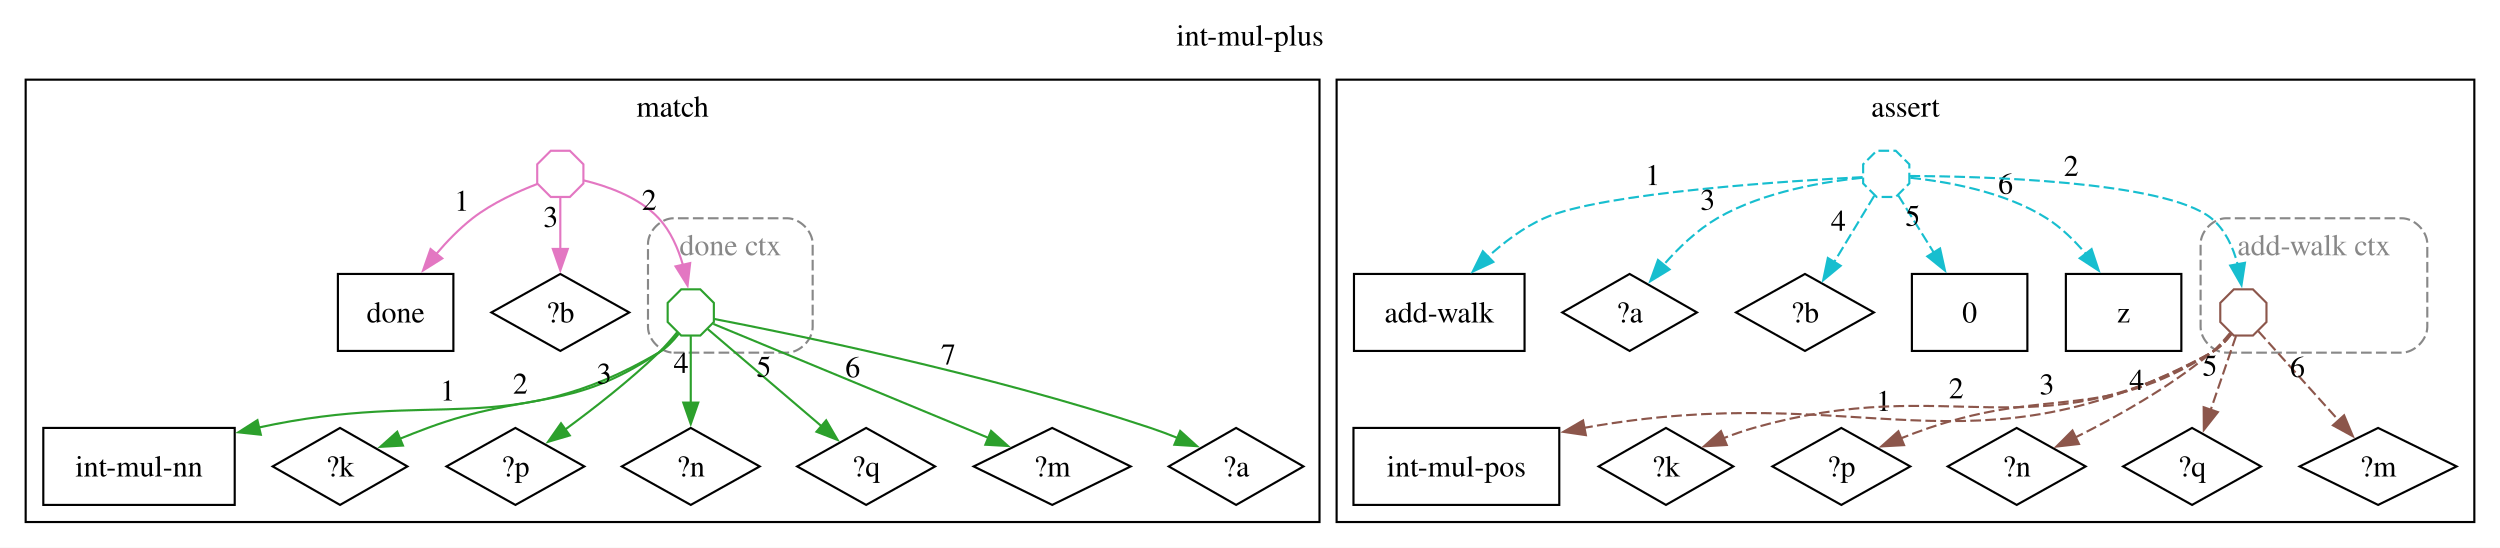
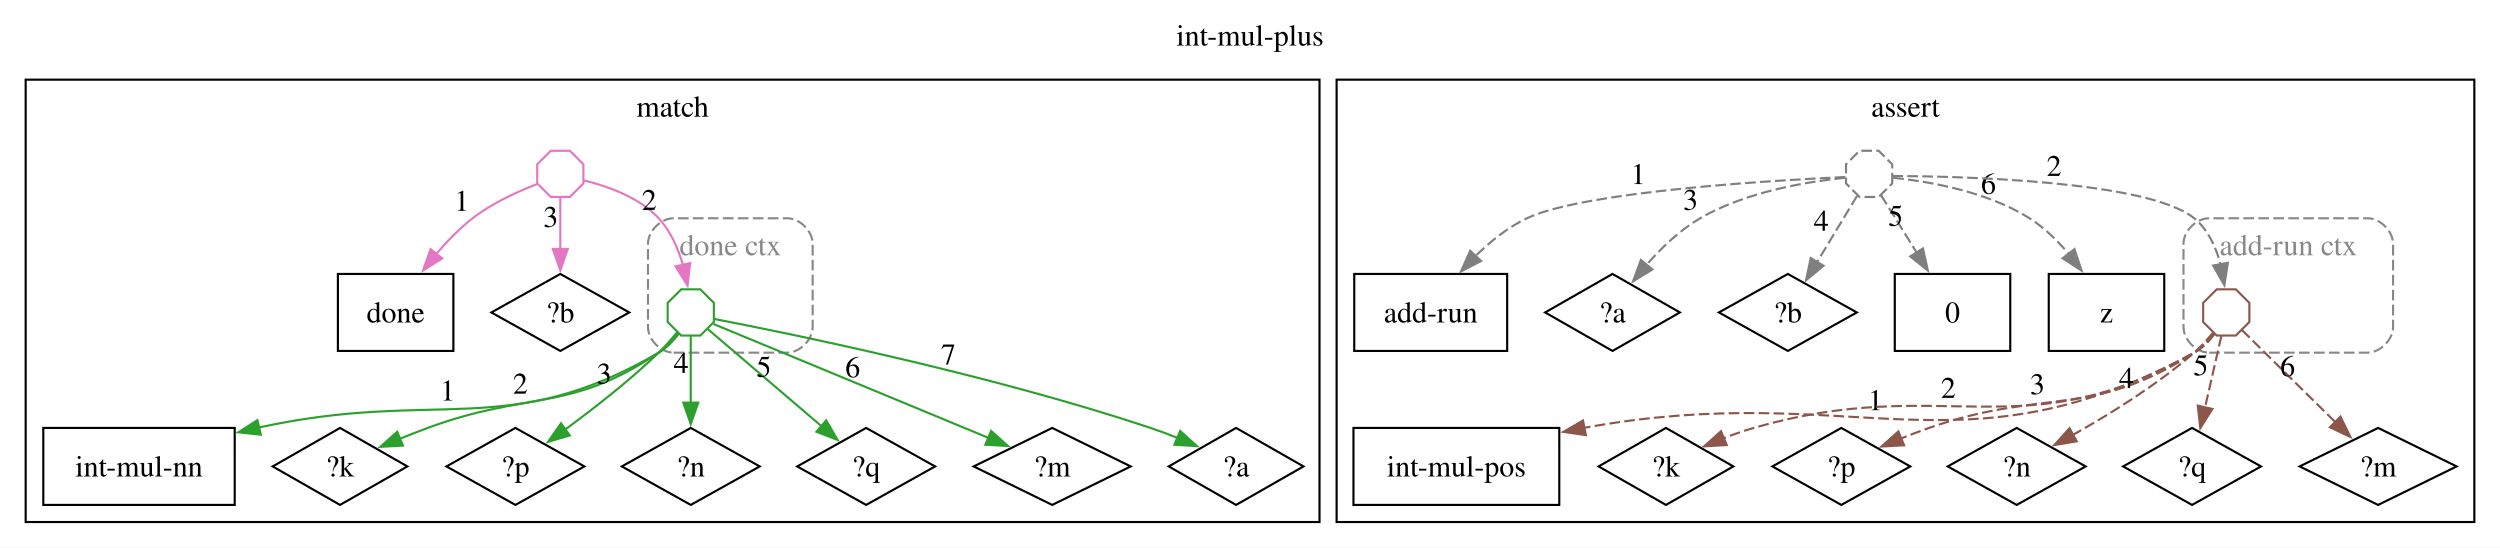
<svg xmlns="http://www.w3.org/2000/svg" width="1169pt" height="256pt" viewBox="0.00 0.00 1169.00 256.00">
  <g id="graph0" class="graph" transform="scale(1 1) rotate(0) translate(4 252.1)">
    <polygon fill="white" stroke="none" points="-4,4 -4,-252.1 1165,-252.1 1165,4 -4,4" />
    <text xml:space="preserve" text-anchor="middle" x="580.5" y="-230.8" font-family="Times,serif" font-size="14.00">int-mul-plus</text>
    <g id="clust1" class="cluster">
      <polygon fill="none" stroke="black" points="8,-8 8,-214.85 613,-214.85 613,-8 8,-8" />
      <text xml:space="preserve" text-anchor="middle" x="310.5" y="-197.55" font-family="Times,serif" font-size="14.00">match</text>
    </g>
    <g id="clust2" class="cluster">
      <path fill="none" stroke="#888888" stroke-dasharray="5,2" d="M311,-87.2C311,-87.2 364,-87.2 364,-87.2 370,-87.2 376,-93.2 376,-99.2 376,-99.2 376,-138.05 376,-138.05 376,-144.05 370,-150.05 364,-150.05 364,-150.05 311,-150.05 311,-150.05 305,-150.05 299,-144.05 299,-138.05 299,-138.05 299,-99.2 299,-99.2 299,-93.2 305,-87.2 311,-87.2" />
      <text xml:space="preserve" text-anchor="middle" x="337.5" y="-132.75" font-family="Times,serif" font-size="14.00" fill="#888888">done ctx</text>
    </g>
    <g id="clust3" class="cluster">
      <polygon fill="none" stroke="black" points="621,-8 621,-214.85 1153,-214.85 1153,-8 621,-8" />
      <text xml:space="preserve" text-anchor="middle" x="887" y="-197.55" font-family="Times,serif" font-size="14.00">assert</text>
    </g>
    <g id="clust4" class="cluster">
-       <path fill="none" stroke="#888888" stroke-dasharray="5,2" d="M1037,-87.2C1037,-87.2 1119,-87.2 1119,-87.2 1125,-87.2 1131,-93.2 1131,-99.2 1131,-99.2 1131,-138.05 1131,-138.05 1131,-144.05 1125,-150.05 1119,-150.05 1119,-150.05 1037,-150.05 1037,-150.05 1031,-150.05 1025,-144.05 1025,-138.05 1025,-138.05 1025,-99.2 1025,-99.2 1025,-93.2 1031,-87.2 1037,-87.2" />
-       <text xml:space="preserve" text-anchor="middle" x="1078" y="-132.75" font-family="Times,serif" font-size="14.00" fill="#888888">add-walk ctx</text>
+       <path fill="none" stroke="#888888" stroke-dasharray="5,2" d="M1029,-87.2C1029,-87.2 1103,-87.2 1103,-87.2 1109,-87.2 1115,-93.2 1115,-99.2 1115,-99.2 1115,-138.05 1115,-138.05 1115,-144.05 1109,-150.05 1103,-150.05 1103,-150.05 1029,-150.05 1029,-150.05 1023,-150.05 1017,-144.05 1017,-138.05 1017,-138.05 1017,-99.2 1017,-99.2 1017,-93.2 1023,-87.2 1029,-87.2" />
+       <text xml:space="preserve" text-anchor="middle" x="1066" y="-132.75" font-family="Times,serif" font-size="14.00" fill="#888888">add-run ctx</text>
    </g>
    <g id="node1" class="node">
      <polygon fill="none" stroke="black" points="208,-124 154,-124 154,-88 208,-88 208,-124" />
      <text xml:space="preserve" text-anchor="middle" x="181" y="-101.33" font-family="Times,serif" font-size="14.00">done</text>
    </g>
    <g id="node2" class="node">
      <polygon fill="none" stroke="black" points="105.75,-52 16.25,-52 16.25,-16 105.75,-16 105.75,-52" />
      <text xml:space="preserve" text-anchor="middle" x="61" y="-29.32" font-family="Times,serif" font-size="14.00">int-mul-nn</text>
    </g>
    <g id="node3" class="node">
      <polygon fill="none" stroke="black" points="155,-52 123.5,-34 155,-16 186.5,-34 155,-52" />
      <text xml:space="preserve" text-anchor="middle" x="155" y="-29.32" font-family="Times,serif" font-size="14.00">?k</text>
    </g>
    <g id="node4" class="node">
      <polygon fill="none" stroke="black" points="237,-52 204.76,-34 237,-16 269.24,-34 237,-52" />
      <text xml:space="preserve" text-anchor="middle" x="237" y="-29.32" font-family="Times,serif" font-size="14.00">?p</text>
    </g>
    <g id="node5" class="node">
      <polygon fill="none" stroke="black" points="319,-52 286.76,-34 319,-16 351.24,-34 319,-52" />
      <text xml:space="preserve" text-anchor="middle" x="319" y="-29.32" font-family="Times,serif" font-size="14.00">?n</text>
    </g>
    <g id="node6" class="node">
      <polygon fill="none" stroke="black" points="401,-52 368.76,-34 401,-16 433.24,-34 401,-52" />
      <text xml:space="preserve" text-anchor="middle" x="401" y="-29.32" font-family="Times,serif" font-size="14.00">?q</text>
    </g>
    <g id="node7" class="node">
      <polygon fill="none" stroke="black" points="488,-52 451.29,-34 488,-16 524.71,-34 488,-52" />
      <text xml:space="preserve" text-anchor="middle" x="488" y="-29.32" font-family="Times,serif" font-size="14.00">?m</text>
    </g>
    <g id="node8" class="node">
      <polygon fill="none" stroke="black" points="574,-52 542.5,-34 574,-16 605.5,-34 574,-52" />
      <text xml:space="preserve" text-anchor="middle" x="574" y="-29.32" font-family="Times,serif" font-size="14.00">?a</text>
    </g>
    <g id="node9" class="node">
      <polygon fill="none" stroke="black" points="258,-124 225.76,-106 258,-88 290.24,-106 258,-124" />
      <text xml:space="preserve" text-anchor="middle" x="258" y="-101.33" font-family="Times,serif" font-size="14.00">?b</text>
    </g>
    <g id="node10" class="node">
      <polygon fill="none" stroke="#2ca02c" points="329.8,-101.53 329.8,-110.47 323.47,-116.8 314.53,-116.8 308.2,-110.47 308.2,-101.53 314.53,-95.2 323.47,-95.2 329.8,-101.53" />
    </g>
    <g id="edge4" class="edge">
      <path fill="none" stroke="#2ca02c" d="M313.26,-95.86C310.79,-92.65 307.63,-89.32 304,-87.2 233.19,-45.96 200.62,-70.47 116.98,-52.19" />
      <polygon fill="#2ca02c" stroke="#2ca02c" points="117.97,-48.83 107.44,-49.95 116.37,-55.64 117.97,-48.83" />
      <text xml:space="preserve" text-anchor="middle" x="205.31" y="-64.81" font-family="Times,serif" font-size="14.00">1</text>
    </g>
    <g id="edge5" class="edge">
      <path fill="none" stroke="#2ca02c" d="M313.1,-96.11C310.61,-92.93 307.49,-89.55 304,-87.2 262.13,-58.99 243.35,-69.5 196,-52 191.73,-50.42 187.25,-48.67 182.88,-46.9" />
      <polygon fill="#2ca02c" stroke="#2ca02c" points="184.42,-43.75 173.84,-43.16 181.74,-50.22 184.42,-43.75" />
      <text xml:space="preserve" text-anchor="middle" x="239.29" y="-68.02" font-family="Times,serif" font-size="14.00">2</text>
    </g>
    <g id="edge6" class="edge">
      <path fill="none" stroke="#2ca02c" d="M312.62,-96.71C310.07,-93.6 307.03,-90.11 304,-87.2 290.32,-74.04 273.45,-60.91 260.07,-51.11" />
      <polygon fill="#2ca02c" stroke="#2ca02c" points="262.42,-48.49 252.26,-45.5 258.33,-54.18 262.42,-48.49" />
      <text xml:space="preserve" text-anchor="middle" x="278.49" y="-72.71" font-family="Times,serif" font-size="14.00">3</text>
    </g>
    <g id="edge7" class="edge">
      <path fill="none" stroke="#2ca02c" d="M319,-94.97C319,-86.81 319,-74.87 319,-63.78" />
      <polygon fill="#2ca02c" stroke="#2ca02c" points="322.5,-63.83 319,-53.83 315.5,-63.83 322.5,-63.83" />
      <text xml:space="preserve" text-anchor="middle" x="314.5" y="-77.71" font-family="Times,serif" font-size="14.00">4</text>
    </g>
    <g id="edge8" class="edge">
      <path fill="none" stroke="#2ca02c" d="M326.86,-98.29C339.08,-87.86 363.04,-67.41 380.42,-52.57" />
      <polygon fill="#2ca02c" stroke="#2ca02c" points="382.32,-55.54 387.66,-46.39 377.78,-50.22 382.32,-55.54" />
      <text xml:space="preserve" text-anchor="middle" x="353.17" y="-75.94" font-family="Times,serif" font-size="14.00">5</text>
    </g>
    <g id="edge9" class="edge">
      <path fill="none" stroke="#2ca02c" d="M329.57,-100.62C354.89,-90.13 419.76,-63.26 458.19,-47.35" />
      <polygon fill="#2ca02c" stroke="#2ca02c" points="459.43,-50.62 467.33,-43.56 456.75,-44.15 459.43,-50.62" />
      <text xml:space="preserve" text-anchor="middle" x="394.74" y="-75.71" font-family="Times,serif" font-size="14.00">6</text>
    </g>
    <g id="edge10" class="edge">
      <path fill="none" stroke="#2ca02c" d="M329.91,-102.95C361.8,-96.84 457.41,-77.53 534,-52 538.11,-50.63 542.38,-49.02 546.54,-47.35" />
      <polygon fill="#2ca02c" stroke="#2ca02c" points="547.86,-50.59 555.71,-43.48 545.13,-44.14 547.86,-50.59" />
      <text xml:space="preserve" text-anchor="middle" x="439.44" y="-81.74" font-family="Times,serif" font-size="14.00">7</text>
    </g>
    <g id="node11" class="node">
      <polygon fill="none" stroke="#e377c2" points="268.8,-166.33 268.8,-175.27 262.47,-181.6 253.53,-181.6 247.2,-175.27 247.2,-166.33 253.53,-160 262.47,-160 268.8,-166.33" />
    </g>
    <g id="edge1" class="edge">
      <path fill="none" stroke="#e377c2" d="M247.19,-166.06C238.49,-162.71 226.23,-157.23 217,-150.05 210.8,-145.22 204.94,-139.17 199.81,-133.13" />
      <polygon fill="#e377c2" stroke="#e377c2" points="202.8,-131.27 193.82,-125.64 197.33,-135.64 202.8,-131.27" />
      <text xml:space="preserve" text-anchor="middle" x="211.92" y="-153.54" font-family="Times,serif" font-size="14.00">1</text>
    </g>
    <g id="edge3" class="edge">
      <path fill="none" stroke="#e377c2" d="M258,-159.71C258,-153.13 258,-144.19 258,-135.54" />
      <polygon fill="#e377c2" stroke="#e377c2" points="261.5,-135.69 258,-125.69 254.5,-135.69 261.5,-135.69" />
      <text xml:space="preserve" text-anchor="middle" x="253.5" y="-145.99" font-family="Times,serif" font-size="14.00">3</text>
    </g>
    <g id="edge2" class="edge">
      <path fill="none" stroke="#e377c2" d="M268.95,-167.75C279.31,-165.26 294.64,-160.1 304,-150.05 309.6,-144.05 313.12,-135.84 315.33,-128.21" />
      <polygon fill="#e377c2" stroke="#e377c2" points="318.72,-129.08 317.5,-118.55 311.89,-127.54 318.72,-129.08" />
      <text xml:space="preserve" text-anchor="middle" x="299.57" y="-153.93" font-family="Times,serif" font-size="14.00">2</text>
    </g>
    <g id="node12" class="node">
-       <polygon fill="none" stroke="black" points="708.88,-124 629.12,-124 629.12,-88 708.88,-88 708.88,-124" />
-       <text xml:space="preserve" text-anchor="middle" x="669" y="-101.33" font-family="Times,serif" font-size="14.00">add-walk</text>
+       <polygon fill="none" stroke="black" points="700.75,-124 629.25,-124 629.25,-88 700.75,-88 700.75,-124" />
+       <text xml:space="preserve" text-anchor="middle" x="665" y="-101.33" font-family="Times,serif" font-size="14.00">add-run</text>
    </g>
    <g id="node13" class="node">
      <polygon fill="none" stroke="black" points="725.12,-52 628.88,-52 628.88,-16 725.12,-16 725.12,-52" />
      <text xml:space="preserve" text-anchor="middle" x="677" y="-29.32" font-family="Times,serif" font-size="14.00">int-mul-pos</text>
    </g>
    <g id="node14" class="node">
      <polygon fill="none" stroke="black" points="775,-52 743.5,-34 775,-16 806.5,-34 775,-52" />
      <text xml:space="preserve" text-anchor="middle" x="775" y="-29.32" font-family="Times,serif" font-size="14.00">?k</text>
    </g>
    <g id="node15" class="node">
      <polygon fill="none" stroke="black" points="857,-52 824.76,-34 857,-16 889.24,-34 857,-52" />
      <text xml:space="preserve" text-anchor="middle" x="857" y="-29.32" font-family="Times,serif" font-size="14.00">?p</text>
    </g>
    <g id="node16" class="node">
      <polygon fill="none" stroke="black" points="939,-52 906.76,-34 939,-16 971.24,-34 939,-52" />
      <text xml:space="preserve" text-anchor="middle" x="939" y="-29.32" font-family="Times,serif" font-size="14.00">?n</text>
    </g>
    <g id="node17" class="node">
      <polygon fill="none" stroke="black" points="1021,-52 988.76,-34 1021,-16 1053.24,-34 1021,-52" />
      <text xml:space="preserve" text-anchor="middle" x="1021" y="-29.32" font-family="Times,serif" font-size="14.00">?q</text>
    </g>
    <g id="node18" class="node">
      <polygon fill="none" stroke="black" points="1108,-52 1071.29,-34 1108,-16 1144.71,-34 1108,-52" />
      <text xml:space="preserve" text-anchor="middle" x="1108" y="-29.32" font-family="Times,serif" font-size="14.00">?m</text>
    </g>
    <g id="node19" class="node">
-       <polygon fill="none" stroke="black" points="758,-124 726.5,-106 758,-88 789.5,-106 758,-124" />
-       <text xml:space="preserve" text-anchor="middle" x="758" y="-101.33" font-family="Times,serif" font-size="14.00">?a</text>
+       <polygon fill="none" stroke="black" points="750,-124 718.5,-106 750,-88 781.5,-106 750,-124" />
+       <text xml:space="preserve" text-anchor="middle" x="750" y="-101.33" font-family="Times,serif" font-size="14.00">?a</text>
    </g>
    <g id="node20" class="node">
-       <polygon fill="none" stroke="black" points="840,-124 807.76,-106 840,-88 872.24,-106 840,-124" />
-       <text xml:space="preserve" text-anchor="middle" x="840" y="-101.33" font-family="Times,serif" font-size="14.00">?b</text>
+       <polygon fill="none" stroke="black" points="832,-124 799.76,-106 832,-88 864.24,-106 832,-124" />
+       <text xml:space="preserve" text-anchor="middle" x="832" y="-101.33" font-family="Times,serif" font-size="14.00">?b</text>
    </g>
    <g id="node21" class="node">
-       <polygon fill="none" stroke="black" points="944,-124 890,-124 890,-88 944,-88 944,-124" />
-       <text xml:space="preserve" text-anchor="middle" x="917" y="-101.33" font-family="Times,serif" font-size="14.00">0</text>
+       <polygon fill="none" stroke="black" points="936,-124 882,-124 882,-88 936,-88 936,-124" />
+       <text xml:space="preserve" text-anchor="middle" x="909" y="-101.33" font-family="Times,serif" font-size="14.00">0</text>
    </g>
    <g id="node22" class="node">
-       <polygon fill="none" stroke="black" points="1016,-124 962,-124 962,-88 1016,-88 1016,-124" />
-       <text xml:space="preserve" text-anchor="middle" x="989" y="-101.33" font-family="Times,serif" font-size="14.00">z</text>
+       <polygon fill="none" stroke="black" points="1008,-124 954,-124 954,-88 1008,-88 1008,-124" />
+       <text xml:space="preserve" text-anchor="middle" x="981" y="-101.33" font-family="Times,serif" font-size="14.00">z</text>
    </g>
    <g id="node23" class="node">
-       <polygon fill="none" stroke="#8c564b" points="1055.8,-101.53 1055.8,-110.47 1049.47,-116.8 1040.53,-116.8 1034.2,-110.47 1034.2,-101.53 1040.53,-95.2 1049.47,-95.2 1055.8,-101.53" />
+       <polygon fill="none" stroke="#8c564b" points="1047.8,-101.53 1047.8,-110.47 1041.47,-116.8 1032.53,-116.8 1026.2,-110.47 1026.2,-101.53 1032.53,-95.2 1041.47,-95.2 1047.8,-101.53" />
    </g>
    <g id="edge17" class="edge">
-       <path fill="none" stroke="#8c564b" stroke-dasharray="5,2" d="M1039.33,-95.74C1036.87,-92.51 1033.7,-89.2 1030,-87.2 916.96,-26.23 867.11,-75.62 736.77,-52.04" />
-       <polygon fill="#8c564b" stroke="#8c564b" points="737.56,-48.63 727.07,-50.17 736.23,-55.5 737.56,-48.63" />
-       <text xml:space="preserve" text-anchor="middle" x="876.8" y="-59.96" font-family="Times,serif" font-size="14.00">1</text>
+       <path fill="none" stroke="#8c564b" stroke-dasharray="5,2" d="M1031.32,-95.74C1028.86,-92.51 1025.7,-89.2 1022,-87.2 912.19,-27.74 863.64,-75.13 736.88,-52.07" />
+       <polygon fill="#8c564b" stroke="#8c564b" points="737.56,-48.63 727.07,-50.16 736.22,-55.5 737.56,-48.63" />
+       <text xml:space="preserve" text-anchor="middle" x="872.95" y="-60.29" font-family="Times,serif" font-size="14.00">1</text>
    </g>
    <g id="edge18" class="edge">
-       <path fill="none" stroke="#8c564b" stroke-dasharray="5,2" d="M1039.28,-95.82C1036.81,-92.6 1033.65,-89.28 1030,-87.2 946.2,-39.57 908.69,-78.46 816,-52 811.33,-50.67 806.48,-48.96 801.81,-47.15" />
-       <polygon fill="#8c564b" stroke="#8c564b" points="803.42,-44.02 792.84,-43.42 800.73,-50.49 803.42,-44.02" />
-       <text xml:space="preserve" text-anchor="middle" x="910.71" y="-65.85" font-family="Times,serif" font-size="14.00">2</text>
+       <path fill="none" stroke="#8c564b" stroke-dasharray="5,2" d="M1031.27,-95.83C1028.81,-92.62 1025.65,-89.29 1022,-87.2 941.39,-41.06 905.24,-77.77 816,-52 811.34,-50.65 806.48,-48.94 801.82,-47.12" />
+       <polygon fill="#8c564b" stroke="#8c564b" points="803.43,-44 792.85,-43.39 800.74,-50.46 803.43,-44" />
+       <text xml:space="preserve" text-anchor="middle" x="907.03" y="-66.05" font-family="Times,serif" font-size="14.00">2</text>
    </g>
    <g id="edge19" class="edge">
-       <path fill="none" stroke="#8c564b" stroke-dasharray="5,2" d="M1039.17,-96.01C1036.69,-92.81 1033.55,-89.45 1030,-87.2 978.74,-54.66 955.5,-71.49 898,-52 893.69,-50.54 889.19,-48.85 884.81,-47.11" />
-       <polygon fill="#8c564b" stroke="#8c564b" points="886.34,-43.96 875.76,-43.37 883.67,-50.43 886.34,-43.96" />
-       <text xml:space="preserve" text-anchor="middle" x="953.12" y="-67.71" font-family="Times,serif" font-size="14.00">3</text>
+       <path fill="none" stroke="#8c564b" stroke-dasharray="5,2" d="M1031.15,-96.04C1028.67,-92.85 1025.53,-89.48 1022,-87.2 973.88,-56.11 952.11,-70.83 898,-52 893.7,-50.5 889.2,-48.79 884.83,-47.05" />
+       <polygon fill="#8c564b" stroke="#8c564b" points="886.36,-43.89 875.78,-43.31 883.69,-50.36 886.36,-43.89" />
+       <text xml:space="preserve" text-anchor="middle" x="948.68" y="-67.77" font-family="Times,serif" font-size="14.00">3</text>
    </g>
    <g id="edge20" class="edge">
-       <path fill="none" stroke="#8c564b" stroke-dasharray="5,2" d="M1038.83,-96.48C1036.31,-93.34 1033.23,-89.89 1030,-87.2 1010.6,-71 985.49,-57.03 966.57,-47.62" />
-       <polygon fill="#8c564b" stroke="#8c564b" points="968.12,-44.49 957.59,-43.29 965.08,-50.79 968.12,-44.49" />
-       <text xml:space="preserve" text-anchor="middle" x="995.16" y="-69.76" font-family="Times,serif" font-size="14.00">4</text>
+       <path fill="none" stroke="#8c564b" stroke-dasharray="5,2" d="M1030.77,-96.54C1028.24,-93.41 1025.17,-89.96 1022,-87.2 1004.56,-72.03 982.26,-58.26 965.17,-48.68" />
+       <polygon fill="#8c564b" stroke="#8c564b" points="967.07,-45.73 956.62,-44.01 963.72,-51.87 967.07,-45.73" />
+       <text xml:space="preserve" text-anchor="middle" x="990.35" y="-70.72" font-family="Times,serif" font-size="14.00">4</text>
    </g>
    <g id="edge21" class="edge">
-       <path fill="none" stroke="#8c564b" stroke-dasharray="5,2" d="M1041.56,-94.97C1038.48,-85.98 1033.82,-72.39 1029.72,-60.42" />
-       <polygon fill="#8c564b" stroke="#8c564b" points="1033.07,-59.4 1026.51,-51.08 1026.44,-61.67 1033.07,-59.4" />
-       <text xml:space="preserve" text-anchor="middle" x="1029.36" y="-76.45" font-family="Times,serif" font-size="14.00">5</text>
+       <path fill="none" stroke="#8c564b" stroke-dasharray="5,2" d="M1034.71,-94.97C1032.71,-86.24 1029.73,-73.18 1027.05,-61.47" />
+       <polygon fill="#8c564b" stroke="#8c564b" points="1030.5,-60.87 1024.86,-51.9 1023.68,-62.43 1030.5,-60.87" />
+       <text xml:space="preserve" text-anchor="middle" x="1025.11" y="-76.62" font-family="Times,serif" font-size="14.00">5</text>
    </g>
    <g id="edge22" class="edge">
-       <path fill="none" stroke="#8c564b" stroke-dasharray="5,2" d="M1051.98,-97.24C1060.97,-87.25 1076.93,-69.52 1089.52,-55.54" />
-       <polygon fill="#8c564b" stroke="#8c564b" points="1092.1,-57.9 1096.19,-48.13 1086.89,-53.22 1092.1,-57.9" />
-       <text xml:space="preserve" text-anchor="middle" x="1070.3" y="-75.84" font-family="Times,serif" font-size="14.00">6</text>
+       <path fill="none" stroke="#8c564b" stroke-dasharray="5,2" d="M1044.33,-97.77C1054.58,-87.67 1073.57,-68.95 1088.15,-54.57" />
+       <polygon fill="#8c564b" stroke="#8c564b" points="1090.39,-57.28 1095.05,-47.77 1085.47,-52.3 1090.39,-57.28" />
+       <text xml:space="preserve" text-anchor="middle" x="1065.7" y="-76.21" font-family="Times,serif" font-size="14.00">6</text>
    </g>
    <g id="node24" class="node">
-       <polygon fill="none" stroke="#17becf" stroke-dasharray="5,2" points="888.8,-166.33 888.8,-175.27 882.47,-181.6 873.53,-181.6 867.2,-175.27 867.2,-166.33 873.53,-160 882.47,-160 888.8,-166.33" />
+       <polygon fill="none" stroke="#7f7f7f" stroke-dasharray="5,2" points="880.8,-166.33 880.8,-175.27 874.47,-181.6 865.53,-181.6 859.2,-175.27 859.2,-166.33 865.53,-160 874.47,-160 880.8,-166.33" />
    </g>
    <g id="edge11" class="edge">
-       <path fill="none" stroke="#17becf" stroke-dasharray="5,2" d="M866.96,-169.28C835.3,-167.66 744.81,-162.08 718,-150.05 708.29,-145.69 699.1,-138.73 691.37,-131.66" />
-       <polygon fill="#17becf" stroke="#17becf" points="694.27,-129.61 684.67,-125.13 689.38,-134.62 694.27,-129.61" />
-       <text xml:space="preserve" text-anchor="middle" x="768.81" y="-165.55" font-family="Times,serif" font-size="14.00">1</text>
+       <path fill="none" stroke="#7f7f7f" stroke-dasharray="5,2" d="M858.93,-169.34C827.21,-167.87 736.55,-162.65 710,-150.05 701.01,-145.79 692.67,-139.03 685.68,-132.12" />
+       <polygon fill="#7f7f7f" stroke="#7f7f7f" points="688.56,-130.07 679.16,-125.18 683.46,-134.86 688.56,-130.07" />
+       <text xml:space="preserve" text-anchor="middle" x="762.03" y="-166.03" font-family="Times,serif" font-size="14.00">1</text>
    </g>
    <g id="edge13" class="edge">
-       <path fill="none" stroke="#17becf" stroke-dasharray="5,2" d="M866.79,-168.97C850.78,-167.37 820.87,-162.79 799,-150.05 789.51,-144.52 780.83,-136.16 773.92,-128.27" />
-       <polygon fill="#17becf" stroke="#17becf" points="776.68,-126.11 767.64,-120.59 771.27,-130.54 776.68,-126.11" />
-       <text xml:space="preserve" text-anchor="middle" x="794.49" y="-153.99" font-family="Times,serif" font-size="14.00">3</text>
+       <path fill="none" stroke="#7f7f7f" stroke-dasharray="5,2" d="M858.79,-168.97C842.78,-167.37 812.87,-162.79 791,-150.05 781.51,-144.52 772.83,-136.16 765.92,-128.27" />
+       <polygon fill="#7f7f7f" stroke="#7f7f7f" points="768.68,-126.11 759.64,-120.59 763.27,-130.54 768.68,-126.11" />
+       <text xml:space="preserve" text-anchor="middle" x="786.49" y="-153.99" font-family="Times,serif" font-size="14.00">3</text>
    </g>
    <g id="edge14" class="edge">
-       <path fill="none" stroke="#17becf" stroke-dasharray="5,2" d="M872.39,-160.53C867.45,-152.36 860.04,-140.12 853.56,-129.41" />
-       <polygon fill="#17becf" stroke="#17becf" points="856.69,-127.83 848.52,-121.08 850.7,-131.45 856.69,-127.83" />
-       <text xml:space="preserve" text-anchor="middle" x="855.62" y="-144.2" font-family="Times,serif" font-size="14.00">4</text>
+       <path fill="none" stroke="#7f7f7f" stroke-dasharray="5,2" d="M864.39,-160.53C859.45,-152.36 852.04,-140.12 845.56,-129.41" />
+       <polygon fill="#7f7f7f" stroke="#7f7f7f" points="848.69,-127.83 840.52,-121.08 842.7,-131.45 848.69,-127.83" />
+       <text xml:space="preserve" text-anchor="middle" x="847.62" y="-144.2" font-family="Times,serif" font-size="14.00">4</text>
    </g>
    <g id="edge15" class="edge">
-       <path fill="none" stroke="#17becf" stroke-dasharray="5,2" d="M883.59,-160.8C887.96,-153.75 894.29,-143.56 900.27,-133.94" />
-       <polygon fill="#17becf" stroke="#17becf" points="903.17,-135.91 905.47,-125.57 897.22,-132.21 903.17,-135.91" />
-       <text xml:space="preserve" text-anchor="middle" x="890.41" y="-146.52" font-family="Times,serif" font-size="14.00">5</text>
+       <path fill="none" stroke="#7f7f7f" stroke-dasharray="5,2" d="M875.59,-160.8C879.96,-153.75 886.29,-143.56 892.27,-133.94" />
+       <polygon fill="#7f7f7f" stroke="#7f7f7f" points="895.17,-135.91 897.47,-125.57 889.22,-132.21 895.17,-135.91" />
+       <text xml:space="preserve" text-anchor="middle" x="882.41" y="-146.52" font-family="Times,serif" font-size="14.00">5</text>
    </g>
    <g id="edge16" class="edge">
-       <path fill="none" stroke="#17becf" stroke-dasharray="5,2" d="M889.27,-168.97C904.73,-167.38 932.88,-162.83 953,-150.05 959.85,-145.7 966.06,-139.62 971.31,-133.4" />
-       <polygon fill="#17becf" stroke="#17becf" points="974.02,-135.62 977.36,-125.56 968.48,-131.34 974.02,-135.62" />
-       <text xml:space="preserve" text-anchor="middle" x="933.83" y="-161.48" font-family="Times,serif" font-size="14.00">6</text>
+       <path fill="none" stroke="#7f7f7f" stroke-dasharray="5,2" d="M881.27,-168.97C896.73,-167.38 924.88,-162.83 945,-150.05 951.85,-145.7 958.06,-139.62 963.31,-133.4" />
+       <polygon fill="#7f7f7f" stroke="#7f7f7f" points="966.02,-135.62 969.36,-125.56 960.48,-131.34 966.02,-135.62" />
+       <text xml:space="preserve" text-anchor="middle" x="925.83" y="-161.48" font-family="Times,serif" font-size="14.00">6</text>
    </g>
    <g id="edge12" class="edge">
-       <path fill="none" stroke="#17becf" stroke-dasharray="5,2" d="M888.86,-169.82C919.92,-169.67 1008.32,-167.67 1030,-150.05 1036.53,-144.75 1040.22,-136.43 1042.31,-128.51" />
-       <polygon fill="#17becf" stroke="#17becf" points="1045.74,-129.21 1044.12,-118.74 1038.85,-127.93 1045.74,-129.21" />
-       <text xml:space="preserve" text-anchor="middle" x="964.48" y="-169.83" font-family="Times,serif" font-size="14.00">2</text>
+       <path fill="none" stroke="#7f7f7f" stroke-dasharray="5,2" d="M880.86,-169.82C911.92,-169.67 1000.32,-167.67 1022,-150.05 1028.53,-144.75 1032.22,-136.43 1034.31,-128.51" />
+       <polygon fill="#7f7f7f" stroke="#7f7f7f" points="1037.74,-129.21 1036.12,-118.74 1030.85,-127.93 1037.74,-129.21" />
+       <text xml:space="preserve" text-anchor="middle" x="956.48" y="-169.83" font-family="Times,serif" font-size="14.00">2</text>
    </g>
  </g>
</svg>
